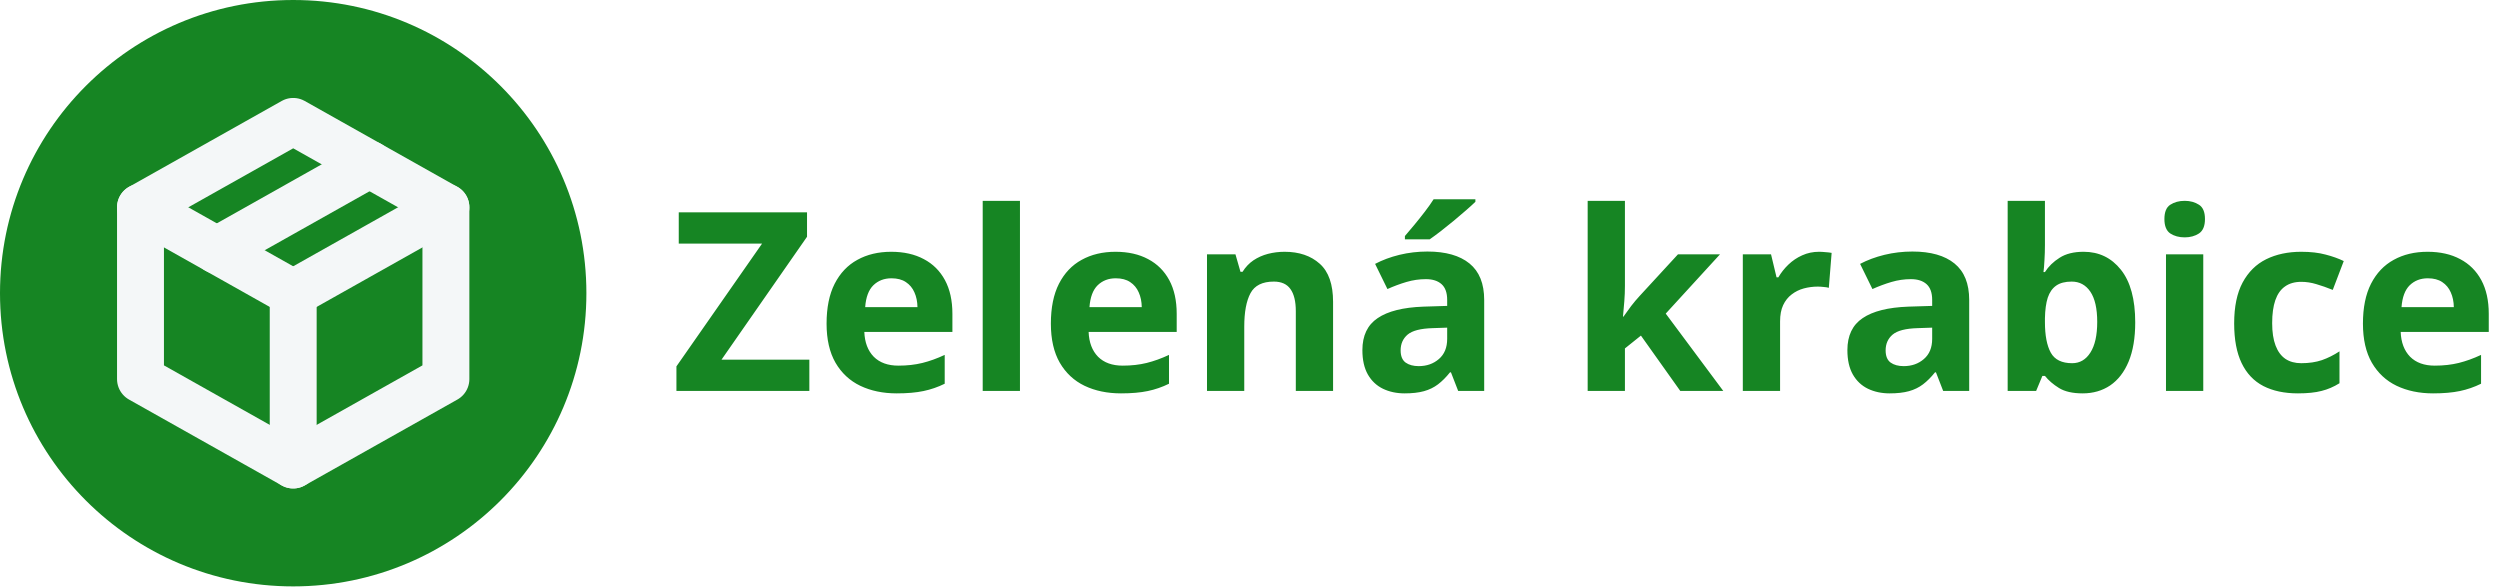
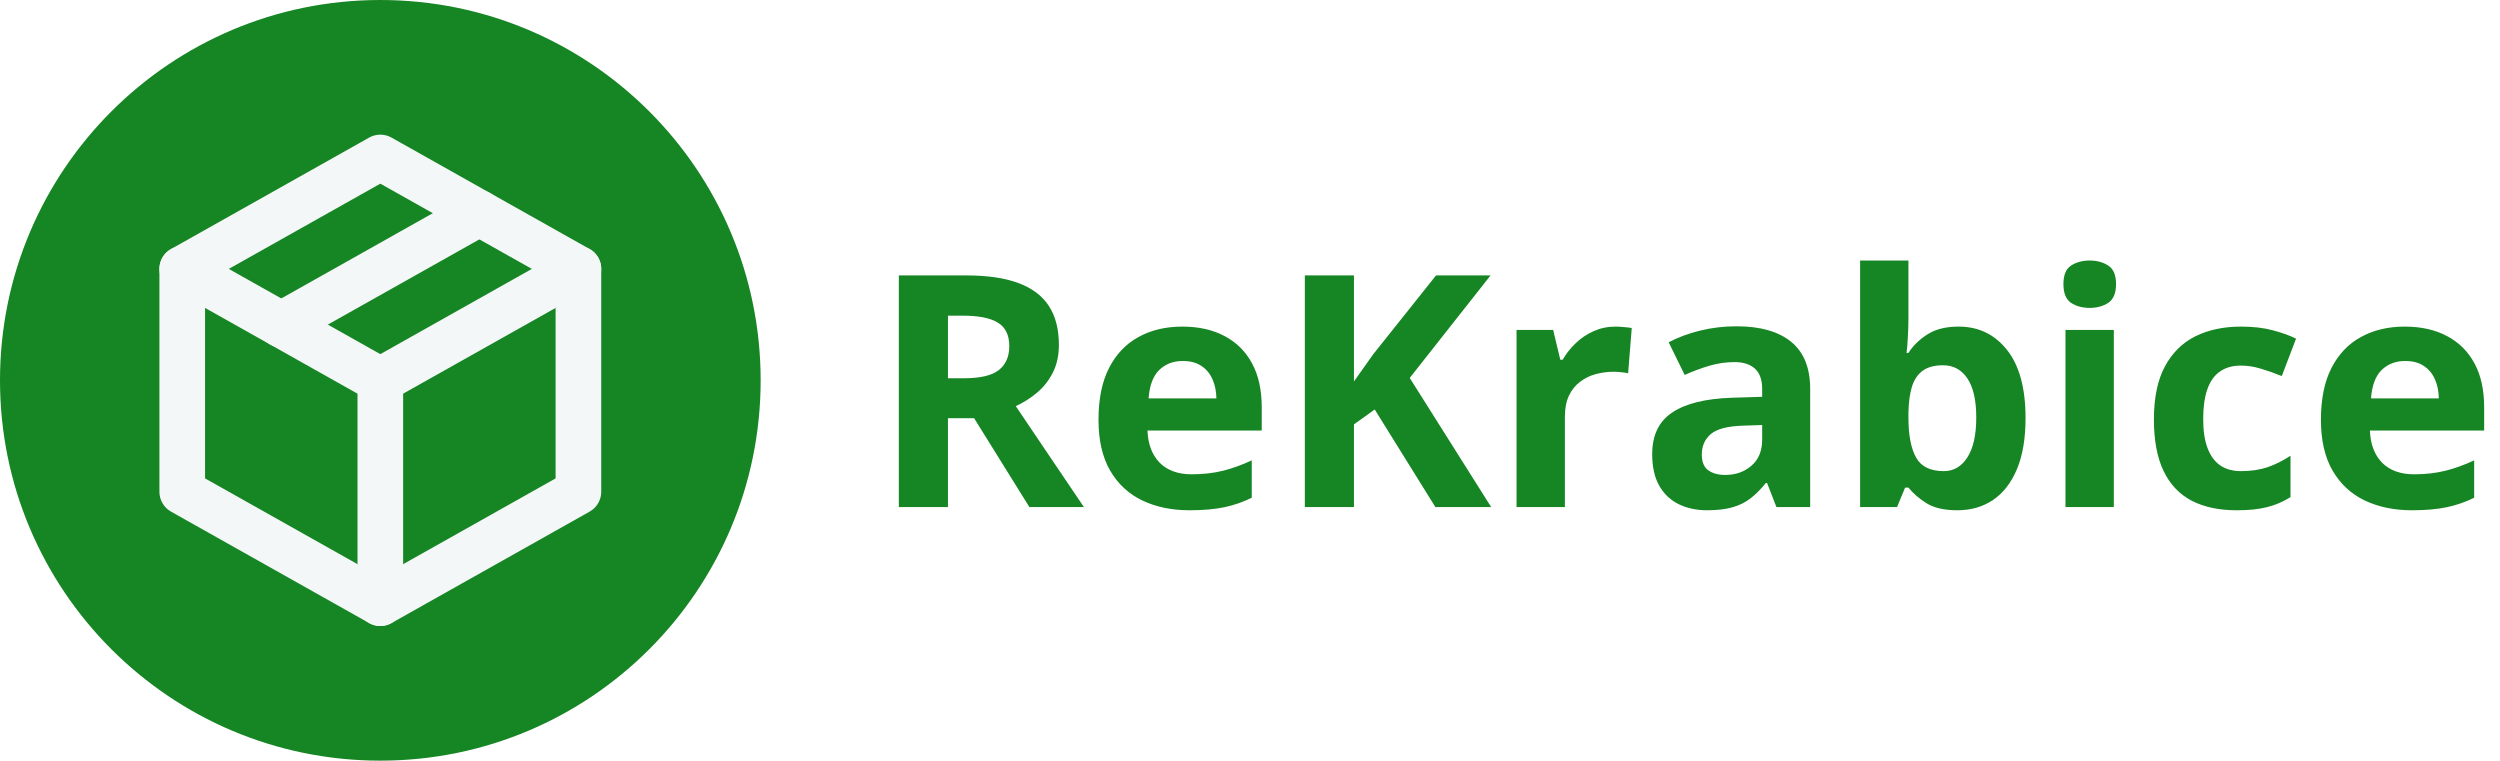
- <svg xmlns="http://www.w3.org/2000/svg" width="1279" height="300" viewBox="0 0 1279 300" fill="none">
-   <path d="M414.062 200H346.062V187.438L389.875 124.625H347.25V108.625H412.875V121.125L369.125 184H414.062V200ZM455.938 128.812C462.396 128.812 467.958 130.062 472.625 132.562C477.292 135.021 480.896 138.604 483.438 143.312C485.979 148.021 487.25 153.771 487.25 160.562V169.812H442.188C442.396 175.188 444 179.417 447 182.5C450.042 185.542 454.25 187.062 459.625 187.062C464.083 187.062 468.167 186.604 471.875 185.688C475.583 184.771 479.396 183.396 483.312 181.562V196.312C479.854 198.021 476.229 199.271 472.438 200.062C468.688 200.854 464.125 201.25 458.75 201.25C451.75 201.25 445.542 199.958 440.125 197.375C434.75 194.792 430.521 190.854 427.438 185.562C424.396 180.271 422.875 173.604 422.875 165.562C422.875 157.396 424.25 150.604 427 145.188C429.792 139.729 433.667 135.646 438.625 132.938C443.583 130.188 449.354 128.812 455.938 128.812ZM456.062 142.375C452.354 142.375 449.271 143.562 446.812 145.938C444.396 148.312 443 152.042 442.625 157.125H469.375C469.333 154.292 468.812 151.771 467.812 149.562C466.854 147.354 465.396 145.604 463.438 144.312C461.521 143.021 459.062 142.375 456.062 142.375ZM521.812 200H502.75V102.75H521.812V200ZM570.688 128.812C577.146 128.812 582.708 130.062 587.375 132.562C592.042 135.021 595.646 138.604 598.188 143.312C600.729 148.021 602 153.771 602 160.562V169.812H556.938C557.146 175.188 558.75 179.417 561.75 182.5C564.792 185.542 569 187.062 574.375 187.062C578.833 187.062 582.917 186.604 586.625 185.688C590.333 184.771 594.146 183.396 598.062 181.562V196.312C594.604 198.021 590.979 199.271 587.188 200.062C583.438 200.854 578.875 201.25 573.5 201.25C566.5 201.25 560.292 199.958 554.875 197.375C549.5 194.792 545.271 190.854 542.188 185.562C539.146 180.271 537.625 173.604 537.625 165.562C537.625 157.396 539 150.604 541.75 145.188C544.542 139.729 548.417 135.646 553.375 132.938C558.333 130.188 564.104 128.812 570.688 128.812ZM570.812 142.375C567.104 142.375 564.021 143.562 561.562 145.938C559.146 148.312 557.75 152.042 557.375 157.125H584.125C584.083 154.292 583.562 151.771 582.562 149.562C581.604 147.354 580.146 145.604 578.188 144.312C576.271 143.021 573.812 142.375 570.812 142.375ZM657.188 128.812C664.646 128.812 670.646 130.854 675.188 134.938C679.729 138.979 682 145.479 682 154.438V200H662.938V159.188C662.938 154.188 662.021 150.417 660.188 147.875C658.396 145.333 655.562 144.062 651.688 144.062C645.854 144.062 641.875 146.042 639.75 150C637.625 153.958 636.562 159.667 636.562 167.125V200H617.5V130.125H632.062L634.625 139.062H635.688C637.188 136.646 639.042 134.688 641.25 133.188C643.5 131.688 645.979 130.583 648.688 129.875C651.438 129.167 654.271 128.812 657.188 128.812ZM730.25 128.688C739.625 128.688 746.812 130.729 751.812 134.812C756.812 138.896 759.312 145.104 759.312 153.438V200H746L742.312 190.5H741.812C739.812 193 737.771 195.042 735.688 196.625C733.604 198.208 731.208 199.375 728.5 200.125C725.792 200.875 722.5 201.25 718.625 201.25C714.5 201.25 710.792 200.458 707.5 198.875C704.25 197.292 701.688 194.875 699.812 191.625C697.938 188.333 697 184.167 697 179.125C697 171.708 699.604 166.25 704.812 162.75C710.021 159.208 717.833 157.25 728.25 156.875L740.375 156.5V153.438C740.375 149.771 739.417 147.083 737.5 145.375C735.583 143.667 732.917 142.812 729.5 142.812C726.125 142.812 722.812 143.292 719.562 144.25C716.312 145.208 713.062 146.417 709.812 147.875L703.5 135C707.208 133.042 711.354 131.5 715.938 130.375C720.562 129.25 725.333 128.688 730.25 128.688ZM740.375 167.625L733 167.875C726.833 168.042 722.542 169.146 720.125 171.188C717.75 173.229 716.562 175.917 716.562 179.25C716.562 182.167 717.417 184.25 719.125 185.5C720.833 186.708 723.062 187.312 725.812 187.312C729.896 187.312 733.333 186.104 736.125 183.688C738.958 181.271 740.375 177.833 740.375 173.375V167.625ZM754.812 101.938V103.25C753.604 104.417 752.021 105.854 750.062 107.562C748.104 109.271 746 111.062 743.75 112.938C741.5 114.771 739.292 116.542 737.125 118.25C734.958 119.917 733.062 121.312 731.438 122.438H718.75V120.75C720.125 119.167 721.708 117.292 723.5 115.125C725.333 112.917 727.146 110.646 728.938 108.312C730.729 105.979 732.229 103.854 733.438 101.938H754.812ZM831.312 102.75V146.25C831.312 148.875 831.208 151.5 831 154.125C830.792 156.75 830.562 159.375 830.312 162H830.562C831.854 160.167 833.167 158.354 834.5 156.562C835.875 154.771 837.333 153.042 838.875 151.375L858.438 130.125H879.938L852.188 160.438L881.625 200H859.625L839.5 171.688L831.312 178.25V200H812.25V102.75H831.312ZM930.625 128.812C931.583 128.812 932.688 128.875 933.938 129C935.229 129.083 936.271 129.208 937.062 129.375L935.625 147.25C935 147.042 934.104 146.896 932.938 146.812C931.812 146.688 930.833 146.625 930 146.625C927.542 146.625 925.146 146.938 922.812 147.562C920.521 148.188 918.458 149.208 916.625 150.625C914.792 152 913.333 153.833 912.25 156.125C911.208 158.375 910.688 161.146 910.688 164.438V200H891.625V130.125H906.062L908.875 141.875H909.812C911.188 139.5 912.896 137.333 914.938 135.375C917.021 133.375 919.375 131.792 922 130.625C924.667 129.417 927.542 128.812 930.625 128.812ZM978.375 128.688C987.75 128.688 994.938 130.729 999.938 134.812C1004.94 138.896 1007.44 145.104 1007.44 153.438V200H994.125L990.438 190.5H989.938C987.938 193 985.896 195.042 983.812 196.625C981.729 198.208 979.333 199.375 976.625 200.125C973.917 200.875 970.625 201.25 966.75 201.25C962.625 201.25 958.917 200.458 955.625 198.875C952.375 197.292 949.812 194.875 947.938 191.625C946.062 188.333 945.125 184.167 945.125 179.125C945.125 171.708 947.729 166.25 952.938 162.75C958.146 159.208 965.958 157.25 976.375 156.875L988.5 156.5V153.438C988.5 149.771 987.542 147.083 985.625 145.375C983.708 143.667 981.042 142.812 977.625 142.812C974.25 142.812 970.938 143.292 967.688 144.25C964.438 145.208 961.188 146.417 957.938 147.875L951.625 135C955.333 133.042 959.479 131.5 964.062 130.375C968.688 129.25 973.458 128.688 978.375 128.688ZM988.5 167.625L981.125 167.875C974.958 168.042 970.667 169.146 968.25 171.188C965.875 173.229 964.688 175.917 964.688 179.25C964.688 182.167 965.542 184.25 967.25 185.5C968.958 186.708 971.188 187.312 973.938 187.312C978.021 187.312 981.458 186.104 984.25 183.688C987.083 181.271 988.5 177.833 988.5 173.375V167.625ZM1046.19 102.75V125.375C1046.19 128 1046.1 130.604 1045.94 133.188C1045.81 135.771 1045.65 137.771 1045.44 139.188H1046.19C1048.02 136.312 1050.52 133.875 1053.69 131.875C1056.85 129.833 1060.96 128.812 1066 128.812C1073.83 128.812 1080.19 131.875 1085.06 138C1089.94 144.125 1092.38 153.104 1092.38 164.938C1092.38 172.896 1091.25 179.583 1089 185C1086.75 190.375 1083.6 194.438 1079.56 197.188C1075.52 199.896 1070.83 201.25 1065.5 201.25C1060.38 201.25 1056.33 200.333 1053.38 198.5C1050.42 196.667 1048.02 194.604 1046.19 192.312H1044.88L1041.69 200H1027.12V102.75H1046.19ZM1059.88 144.062C1056.54 144.062 1053.9 144.75 1051.94 146.125C1049.98 147.5 1048.54 149.562 1047.62 152.312C1046.75 155.062 1046.27 158.542 1046.19 162.75V164.812C1046.19 171.604 1047.19 176.812 1049.19 180.438C1051.19 184.021 1054.83 185.812 1060.12 185.812C1064.04 185.812 1067.15 184 1069.44 180.375C1071.77 176.75 1072.94 171.521 1072.94 164.688C1072.94 157.854 1071.77 152.708 1069.44 149.25C1067.1 145.792 1063.92 144.062 1059.88 144.062ZM1127.19 130.125V200H1108.12V130.125H1127.19ZM1117.69 102.75C1120.52 102.75 1122.96 103.417 1125 104.75C1127.04 106.042 1128.06 108.479 1128.06 112.062C1128.06 115.604 1127.04 118.062 1125 119.438C1122.96 120.771 1120.52 121.438 1117.69 121.438C1114.81 121.438 1112.35 120.771 1110.31 119.438C1108.31 118.062 1107.31 115.604 1107.31 112.062C1107.31 108.479 1108.31 106.042 1110.31 104.75C1112.35 103.417 1114.81 102.75 1117.69 102.75ZM1175.62 201.25C1168.71 201.25 1162.81 200 1157.94 197.5C1153.06 194.958 1149.35 191.042 1146.81 185.75C1144.27 180.458 1143 173.688 1143 165.438C1143 156.896 1144.44 149.938 1147.31 144.562C1150.23 139.146 1154.25 135.167 1159.38 132.625C1164.54 130.083 1170.52 128.812 1177.31 128.812C1182.15 128.812 1186.31 129.292 1189.81 130.25C1193.35 131.167 1196.44 132.271 1199.06 133.562L1193.44 148.312C1190.44 147.104 1187.65 146.125 1185.06 145.375C1182.48 144.583 1179.9 144.188 1177.31 144.188C1173.98 144.188 1171.21 144.979 1169 146.562C1166.79 148.104 1165.15 150.438 1164.06 153.562C1162.98 156.688 1162.44 160.604 1162.44 165.312C1162.44 169.938 1163.02 173.771 1164.19 176.812C1165.35 179.854 1167.04 182.125 1169.25 183.625C1171.46 185.083 1174.15 185.812 1177.31 185.812C1181.27 185.812 1184.79 185.292 1187.88 184.25C1190.96 183.167 1193.96 181.667 1196.88 179.75V196.062C1193.96 197.896 1190.9 199.208 1187.69 200C1184.52 200.833 1180.5 201.25 1175.62 201.25ZM1241.94 128.812C1248.4 128.812 1253.96 130.062 1258.62 132.562C1263.29 135.021 1266.9 138.604 1269.44 143.312C1271.98 148.021 1273.25 153.771 1273.25 160.562V169.812H1228.19C1228.4 175.188 1230 179.417 1233 182.5C1236.04 185.542 1240.25 187.062 1245.62 187.062C1250.08 187.062 1254.17 186.604 1257.88 185.688C1261.58 184.771 1265.4 183.396 1269.31 181.562V196.312C1265.85 198.021 1262.23 199.271 1258.44 200.062C1254.69 200.854 1250.12 201.25 1244.75 201.25C1237.75 201.25 1231.54 199.958 1226.12 197.375C1220.75 194.792 1216.52 190.854 1213.44 185.562C1210.4 180.271 1208.88 173.604 1208.88 165.562C1208.88 157.396 1210.25 150.604 1213 145.188C1215.79 139.729 1219.67 135.646 1224.62 132.938C1229.58 130.188 1235.35 128.812 1241.94 128.812ZM1242.06 142.375C1238.35 142.375 1235.27 143.562 1232.81 145.938C1230.4 148.312 1229 152.042 1228.62 157.125H1255.38C1255.33 154.292 1254.81 151.771 1253.81 149.562C1252.85 147.354 1251.4 145.604 1249.44 144.312C1247.52 143.021 1245.06 142.375 1242.06 142.375Z" fill="#168523" />
+ <svg xmlns="http://www.w3.org/2000/svg" width="986" height="300" viewBox="0 0 986 300" fill="none">
+   <path d="M381.125 108.625C389.417 108.625 396.25 109.625 401.625 111.625C407.042 113.625 411.062 116.646 413.688 120.688C416.312 124.729 417.625 129.833 417.625 136C417.625 140.167 416.833 143.812 415.25 146.938C413.667 150.062 411.583 152.708 409 154.875C406.417 157.042 403.625 158.812 400.625 160.188L427.5 200H406L384.188 164.938H373.875V200H354.5V108.625H381.125ZM379.75 124.5H373.875V149.188H380.125C386.542 149.188 391.125 148.125 393.875 146C396.667 143.833 398.062 140.667 398.062 136.5C398.062 132.167 396.562 129.083 393.562 127.25C390.604 125.417 386 124.5 379.75 124.5ZM466.312 128.812C472.771 128.812 478.333 130.062 483 132.562C487.667 135.021 491.271 138.604 493.812 143.312C496.354 148.021 497.625 153.771 497.625 160.562V169.812H452.562C452.771 175.188 454.375 179.417 457.375 182.5C460.417 185.542 464.625 187.062 470 187.062C474.458 187.062 478.542 186.604 482.25 185.688C485.958 184.771 489.771 183.396 493.688 181.562V196.312C490.229 198.021 486.604 199.271 482.812 200.062C479.062 200.854 474.5 201.25 469.125 201.25C462.125 201.25 455.917 199.958 450.5 197.375C445.125 194.792 440.896 190.854 437.812 185.562C434.771 180.271 433.25 173.604 433.25 165.562C433.25 157.396 434.625 150.604 437.375 145.188C440.167 139.729 444.042 135.646 449 132.938C453.958 130.188 459.729 128.812 466.312 128.812ZM466.438 142.375C462.729 142.375 459.646 143.562 457.188 145.938C454.771 148.312 453.375 152.042 453 157.125H479.75C479.708 154.292 479.188 151.771 478.188 149.562C477.229 147.354 475.771 145.604 473.812 144.312C471.896 143.021 469.438 142.375 466.438 142.375ZM588.125 200H566.125L542.188 161.5L534 167.375V200H514.625V108.625H534V150.438C535.292 148.646 536.562 146.854 537.812 145.062C539.062 143.271 540.333 141.479 541.625 139.688L566.375 108.625H587.875L556 149.062L588.125 200ZM637.125 128.812C638.083 128.812 639.188 128.875 640.438 129C641.729 129.083 642.771 129.208 643.562 129.375L642.125 147.25C641.5 147.042 640.604 146.896 639.438 146.812C638.312 146.688 637.333 146.625 636.5 146.625C634.042 146.625 631.646 146.938 629.312 147.562C627.021 148.188 624.958 149.208 623.125 150.625C621.292 152 619.833 153.833 618.75 156.125C617.708 158.375 617.188 161.146 617.188 164.438V200H598.125V130.125H612.562L615.375 141.875H616.312C617.688 139.5 619.396 137.333 621.438 135.375C623.521 133.375 625.875 131.792 628.5 130.625C631.167 129.417 634.042 128.812 637.125 128.812ZM684.875 128.688C694.25 128.688 701.438 130.729 706.438 134.812C711.438 138.896 713.938 145.104 713.938 153.438V200H700.625L696.938 190.5H696.438C694.438 193 692.396 195.042 690.312 196.625C688.229 198.208 685.833 199.375 683.125 200.125C680.417 200.875 677.125 201.25 673.25 201.25C669.125 201.25 665.417 200.458 662.125 198.875C658.875 197.292 656.312 194.875 654.438 191.625C652.562 188.333 651.625 184.167 651.625 179.125C651.625 171.708 654.229 166.25 659.438 162.75C664.646 159.208 672.458 157.25 682.875 156.875L695 156.5V153.438C695 149.771 694.042 147.083 692.125 145.375C690.208 143.667 687.542 142.812 684.125 142.812C680.75 142.812 677.438 143.292 674.188 144.25C670.938 145.208 667.688 146.417 664.438 147.875L658.125 135C661.833 133.042 665.979 131.5 670.562 130.375C675.188 129.25 679.958 128.688 684.875 128.688ZM695 167.625L687.625 167.875C681.458 168.042 677.167 169.146 674.75 171.188C672.375 173.229 671.188 175.917 671.188 179.25C671.188 182.167 672.042 184.25 673.75 185.5C675.458 186.708 677.688 187.312 680.438 187.312C684.521 187.312 687.958 186.104 690.75 183.688C693.583 181.271 695 177.833 695 173.375V167.625ZM752.688 102.75V125.375C752.688 128 752.604 130.604 752.438 133.188C752.312 135.771 752.146 137.771 751.938 139.188H752.688C754.521 136.312 757.021 133.875 760.188 131.875C763.354 129.833 767.458 128.812 772.5 128.812C780.333 128.812 786.688 131.875 791.562 138C796.438 144.125 798.875 153.104 798.875 164.938C798.875 172.896 797.75 179.583 795.5 185C793.25 190.375 790.104 194.438 786.062 197.188C782.021 199.896 777.333 201.25 772 201.25C766.875 201.25 762.833 200.333 759.875 198.5C756.917 196.667 754.521 194.604 752.688 192.312H751.375L748.188 200H733.625V102.75H752.688ZM766.375 144.062C763.042 144.062 760.396 144.75 758.438 146.125C756.479 147.5 755.042 149.562 754.125 152.312C753.25 155.062 752.771 158.542 752.688 162.75V164.812C752.688 171.604 753.688 176.812 755.688 180.438C757.688 184.021 761.333 185.812 766.625 185.812C770.542 185.812 773.646 184 775.938 180.375C778.271 176.75 779.438 171.521 779.438 164.688C779.438 157.854 778.271 152.708 775.938 149.25C773.604 145.792 770.417 144.062 766.375 144.062ZM833.688 130.125V200H814.625V130.125H833.688ZM824.188 102.75C827.021 102.75 829.458 103.417 831.5 104.75C833.542 106.042 834.562 108.479 834.562 112.062C834.562 115.604 833.542 118.062 831.5 119.438C829.458 120.771 827.021 121.438 824.188 121.438C821.312 121.438 818.854 120.771 816.812 119.438C814.812 118.062 813.812 115.604 813.812 112.062C813.812 108.479 814.812 106.042 816.812 104.75C818.854 103.417 821.312 102.75 824.188 102.75ZM882.125 201.25C875.208 201.25 869.312 200 864.438 197.5C859.562 194.958 855.854 191.042 853.312 185.75C850.771 180.458 849.5 173.688 849.5 165.438C849.5 156.896 850.938 149.938 853.812 144.562C856.729 139.146 860.75 135.167 865.875 132.625C871.042 130.083 877.021 128.812 883.812 128.812C888.646 128.812 892.812 129.292 896.312 130.25C899.854 131.167 902.938 132.271 905.562 133.562L899.938 148.312C896.938 147.104 894.146 146.125 891.562 145.375C888.979 144.583 886.396 144.188 883.812 144.188C880.479 144.188 877.708 144.979 875.5 146.562C873.292 148.104 871.646 150.438 870.562 153.562C869.479 156.688 868.938 160.604 868.938 165.312C868.938 169.938 869.521 173.771 870.688 176.812C871.854 179.854 873.542 182.125 875.75 183.625C877.958 185.083 880.646 185.812 883.812 185.812C887.771 185.812 891.292 185.292 894.375 184.25C897.458 183.167 900.458 181.667 903.375 179.75V196.062C900.458 197.896 897.396 199.208 894.188 200C891.021 200.833 887 201.25 882.125 201.25ZM948.438 128.812C954.896 128.812 960.458 130.062 965.125 132.562C969.792 135.021 973.396 138.604 975.938 143.312C978.479 148.021 979.75 153.771 979.75 160.562V169.812H934.688C934.896 175.188 936.5 179.417 939.5 182.5C942.542 185.542 946.75 187.062 952.125 187.062C956.583 187.062 960.667 186.604 964.375 185.688C968.083 184.771 971.896 183.396 975.812 181.562V196.312C972.354 198.021 968.729 199.271 964.938 200.062C961.188 200.854 956.625 201.25 951.25 201.25C944.25 201.25 938.042 199.958 932.625 197.375C927.25 194.792 923.021 190.854 919.938 185.562C916.896 180.271 915.375 173.604 915.375 165.562C915.375 157.396 916.75 150.604 919.5 145.188C922.292 139.729 926.167 135.646 931.125 132.938C936.083 130.188 941.854 128.812 948.438 128.812ZM948.562 142.375C944.854 142.375 941.771 143.562 939.312 145.938C936.896 148.312 935.5 152.042 935.125 157.125H961.875C961.833 154.292 961.312 151.771 960.312 149.562C959.354 147.354 957.896 145.604 955.938 144.312C954.021 143.021 951.562 142.375 948.562 142.375Z" fill="#168523" />
  <rect width="300" height="300" rx="150" fill="#168523" />
-   <path d="M150 62.109L228.125 106.055V193.945L150 237.891L71.875 193.945V106.055L150 62.109Z" stroke="#F4F7F8" stroke-width="24" stroke-linecap="round" stroke-linejoin="round" />
-   <path d="M150 150L228.125 106.055" stroke="#F4F7F8" stroke-width="24" stroke-linecap="round" stroke-linejoin="round" />
-   <path d="M150 150V237.891" stroke="#F4F7F8" stroke-width="24" stroke-linecap="round" stroke-linejoin="round" />
-   <path d="M150 150L71.875 106.055" stroke="#F4F7F8" stroke-width="24" stroke-linecap="round" stroke-linejoin="round" />
-   <path d="M189.063 84.082L110.938 128.027" stroke="#F4F7F8" stroke-width="24" stroke-linecap="round" stroke-linejoin="round" />
+   <path d="M150 62.109L228.125 106.055V193.945L150 237.891L71.875 193.945V106.055L150 62.109Z" stroke="#F4F7F8" stroke-width="18" stroke-linecap="round" stroke-linejoin="round" />
+   <path d="M150 150L228.125 106.055" stroke="#F4F7F8" stroke-width="18" stroke-linecap="round" stroke-linejoin="round" />
+   <path d="M150 150V237.891" stroke="#F4F7F8" stroke-width="18" stroke-linecap="round" stroke-linejoin="round" />
+   <path d="M150 150L71.875 106.055" stroke="#F4F7F8" stroke-width="18" stroke-linecap="round" stroke-linejoin="round" />
+   <path d="M189.063 84.082L110.938 128.027" stroke="#F4F7F8" stroke-width="18" stroke-linecap="round" stroke-linejoin="round" />
</svg>
